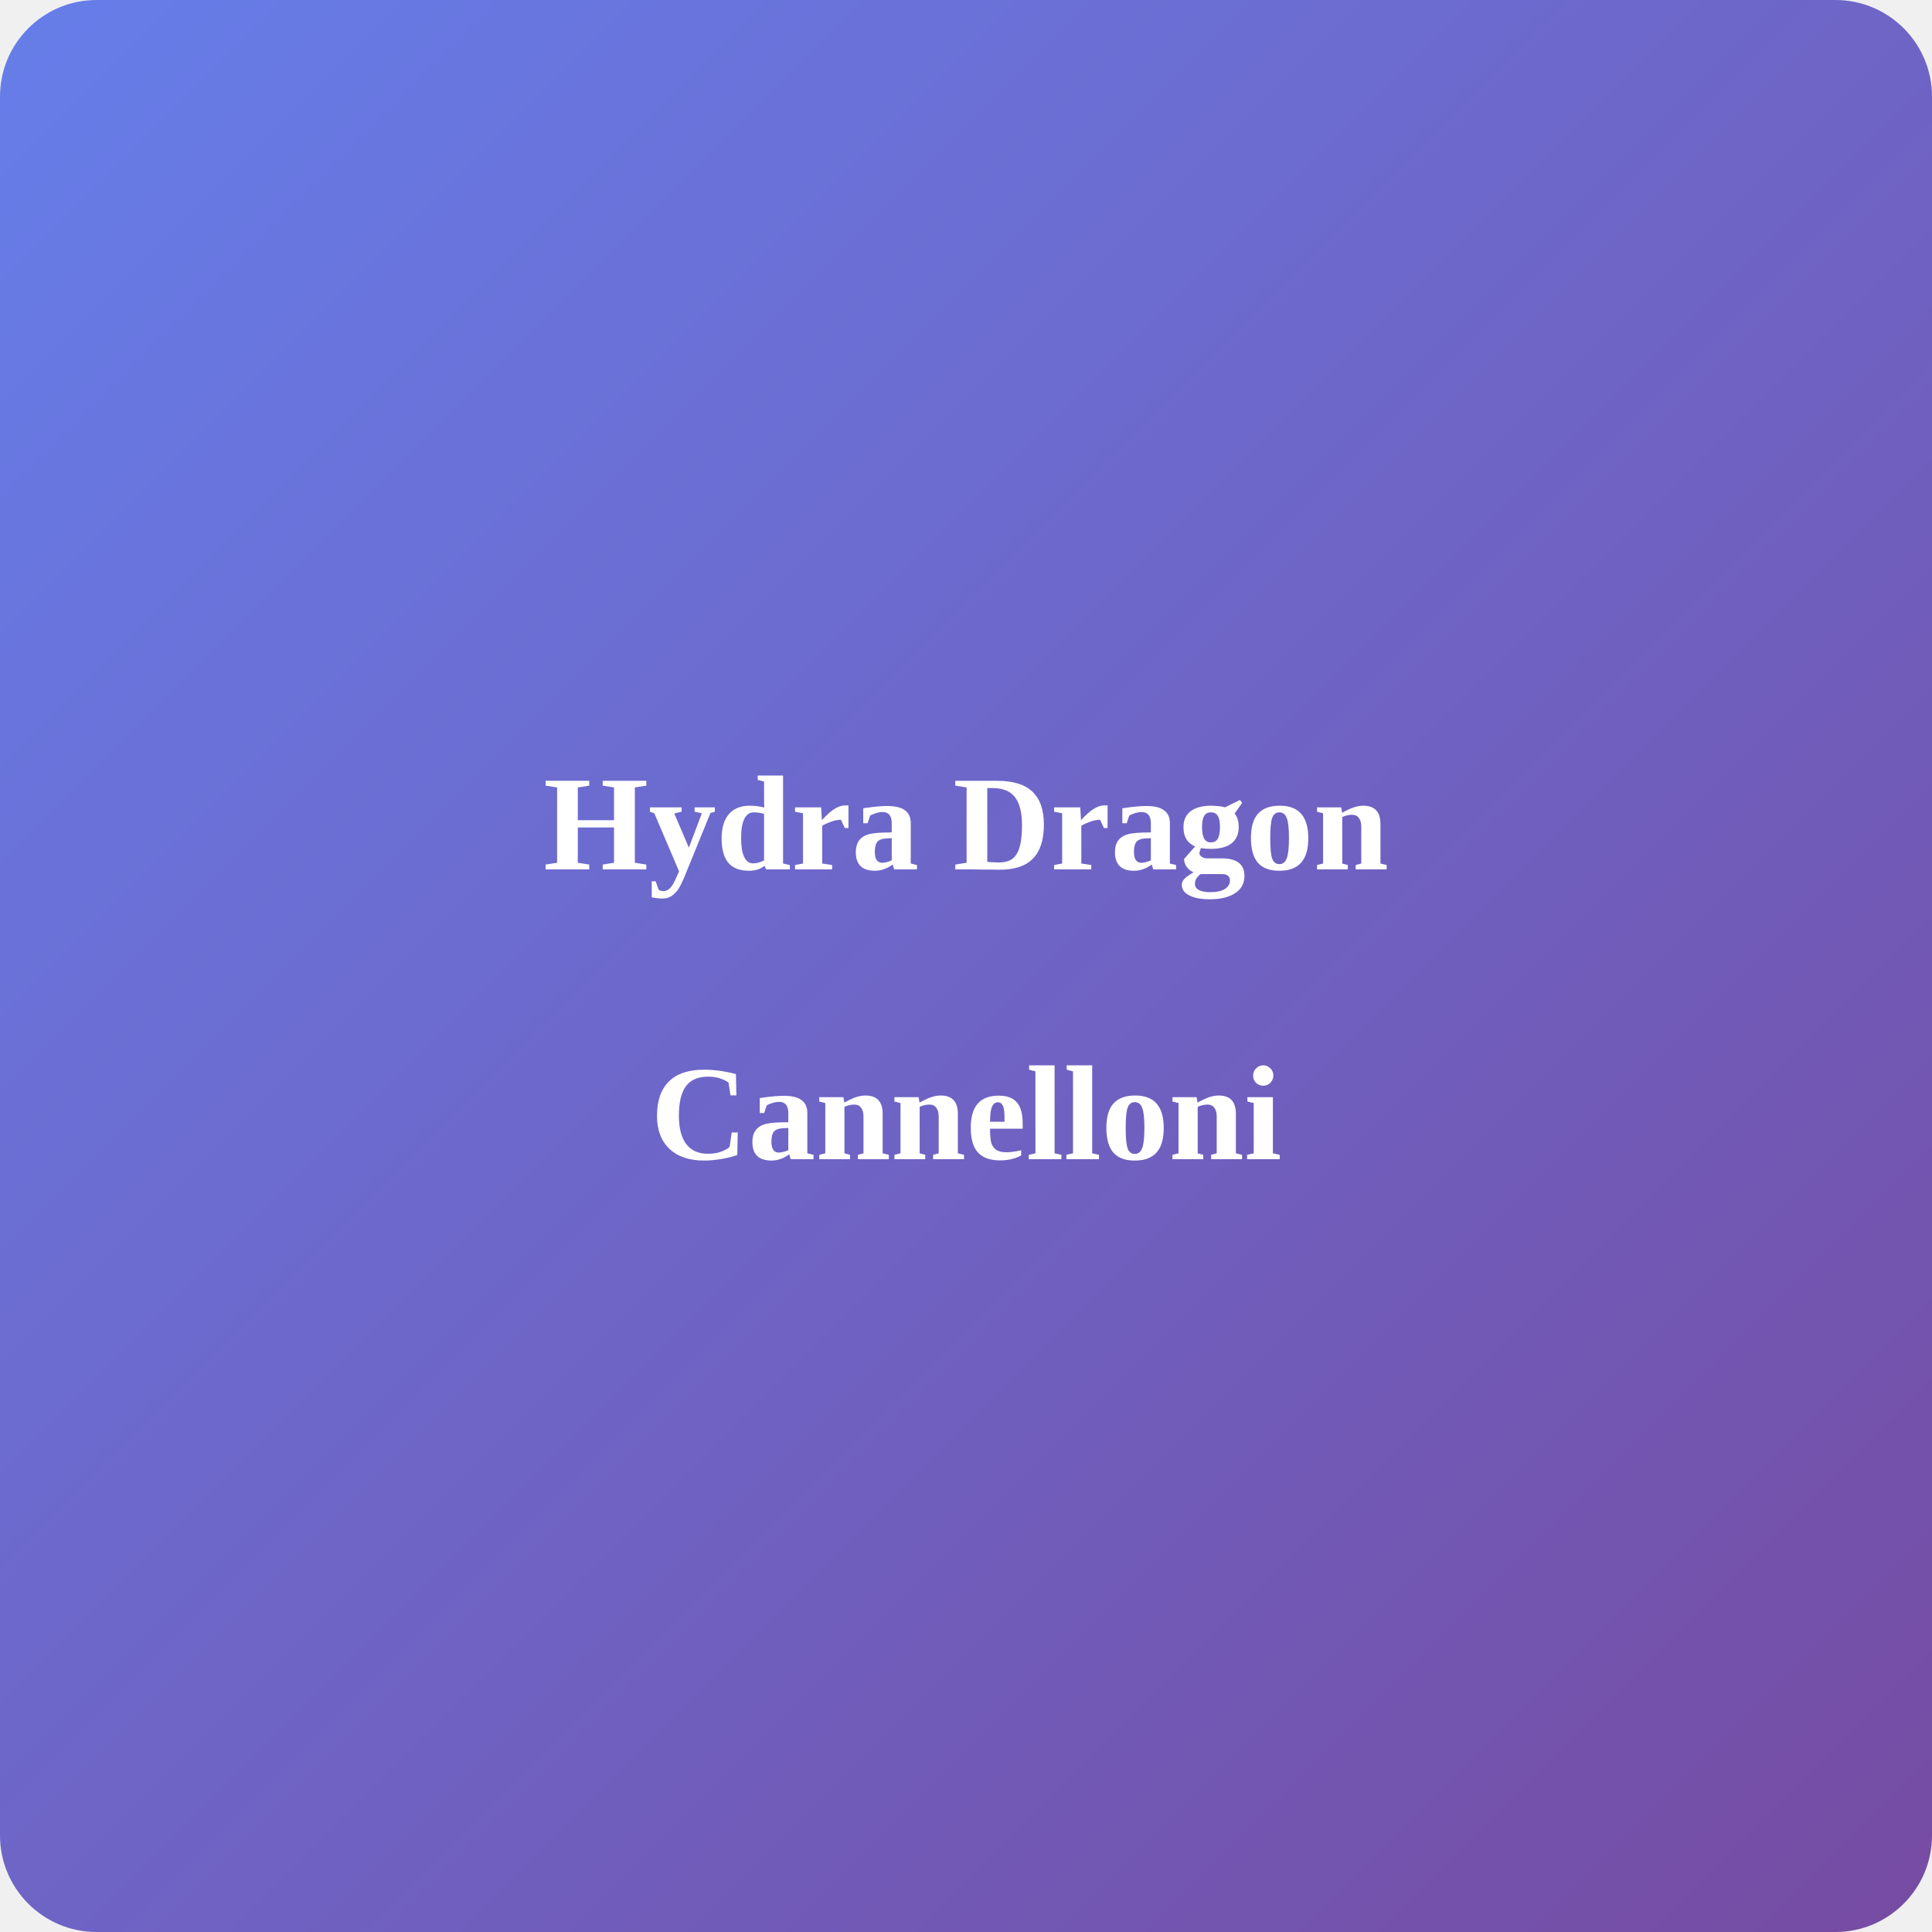
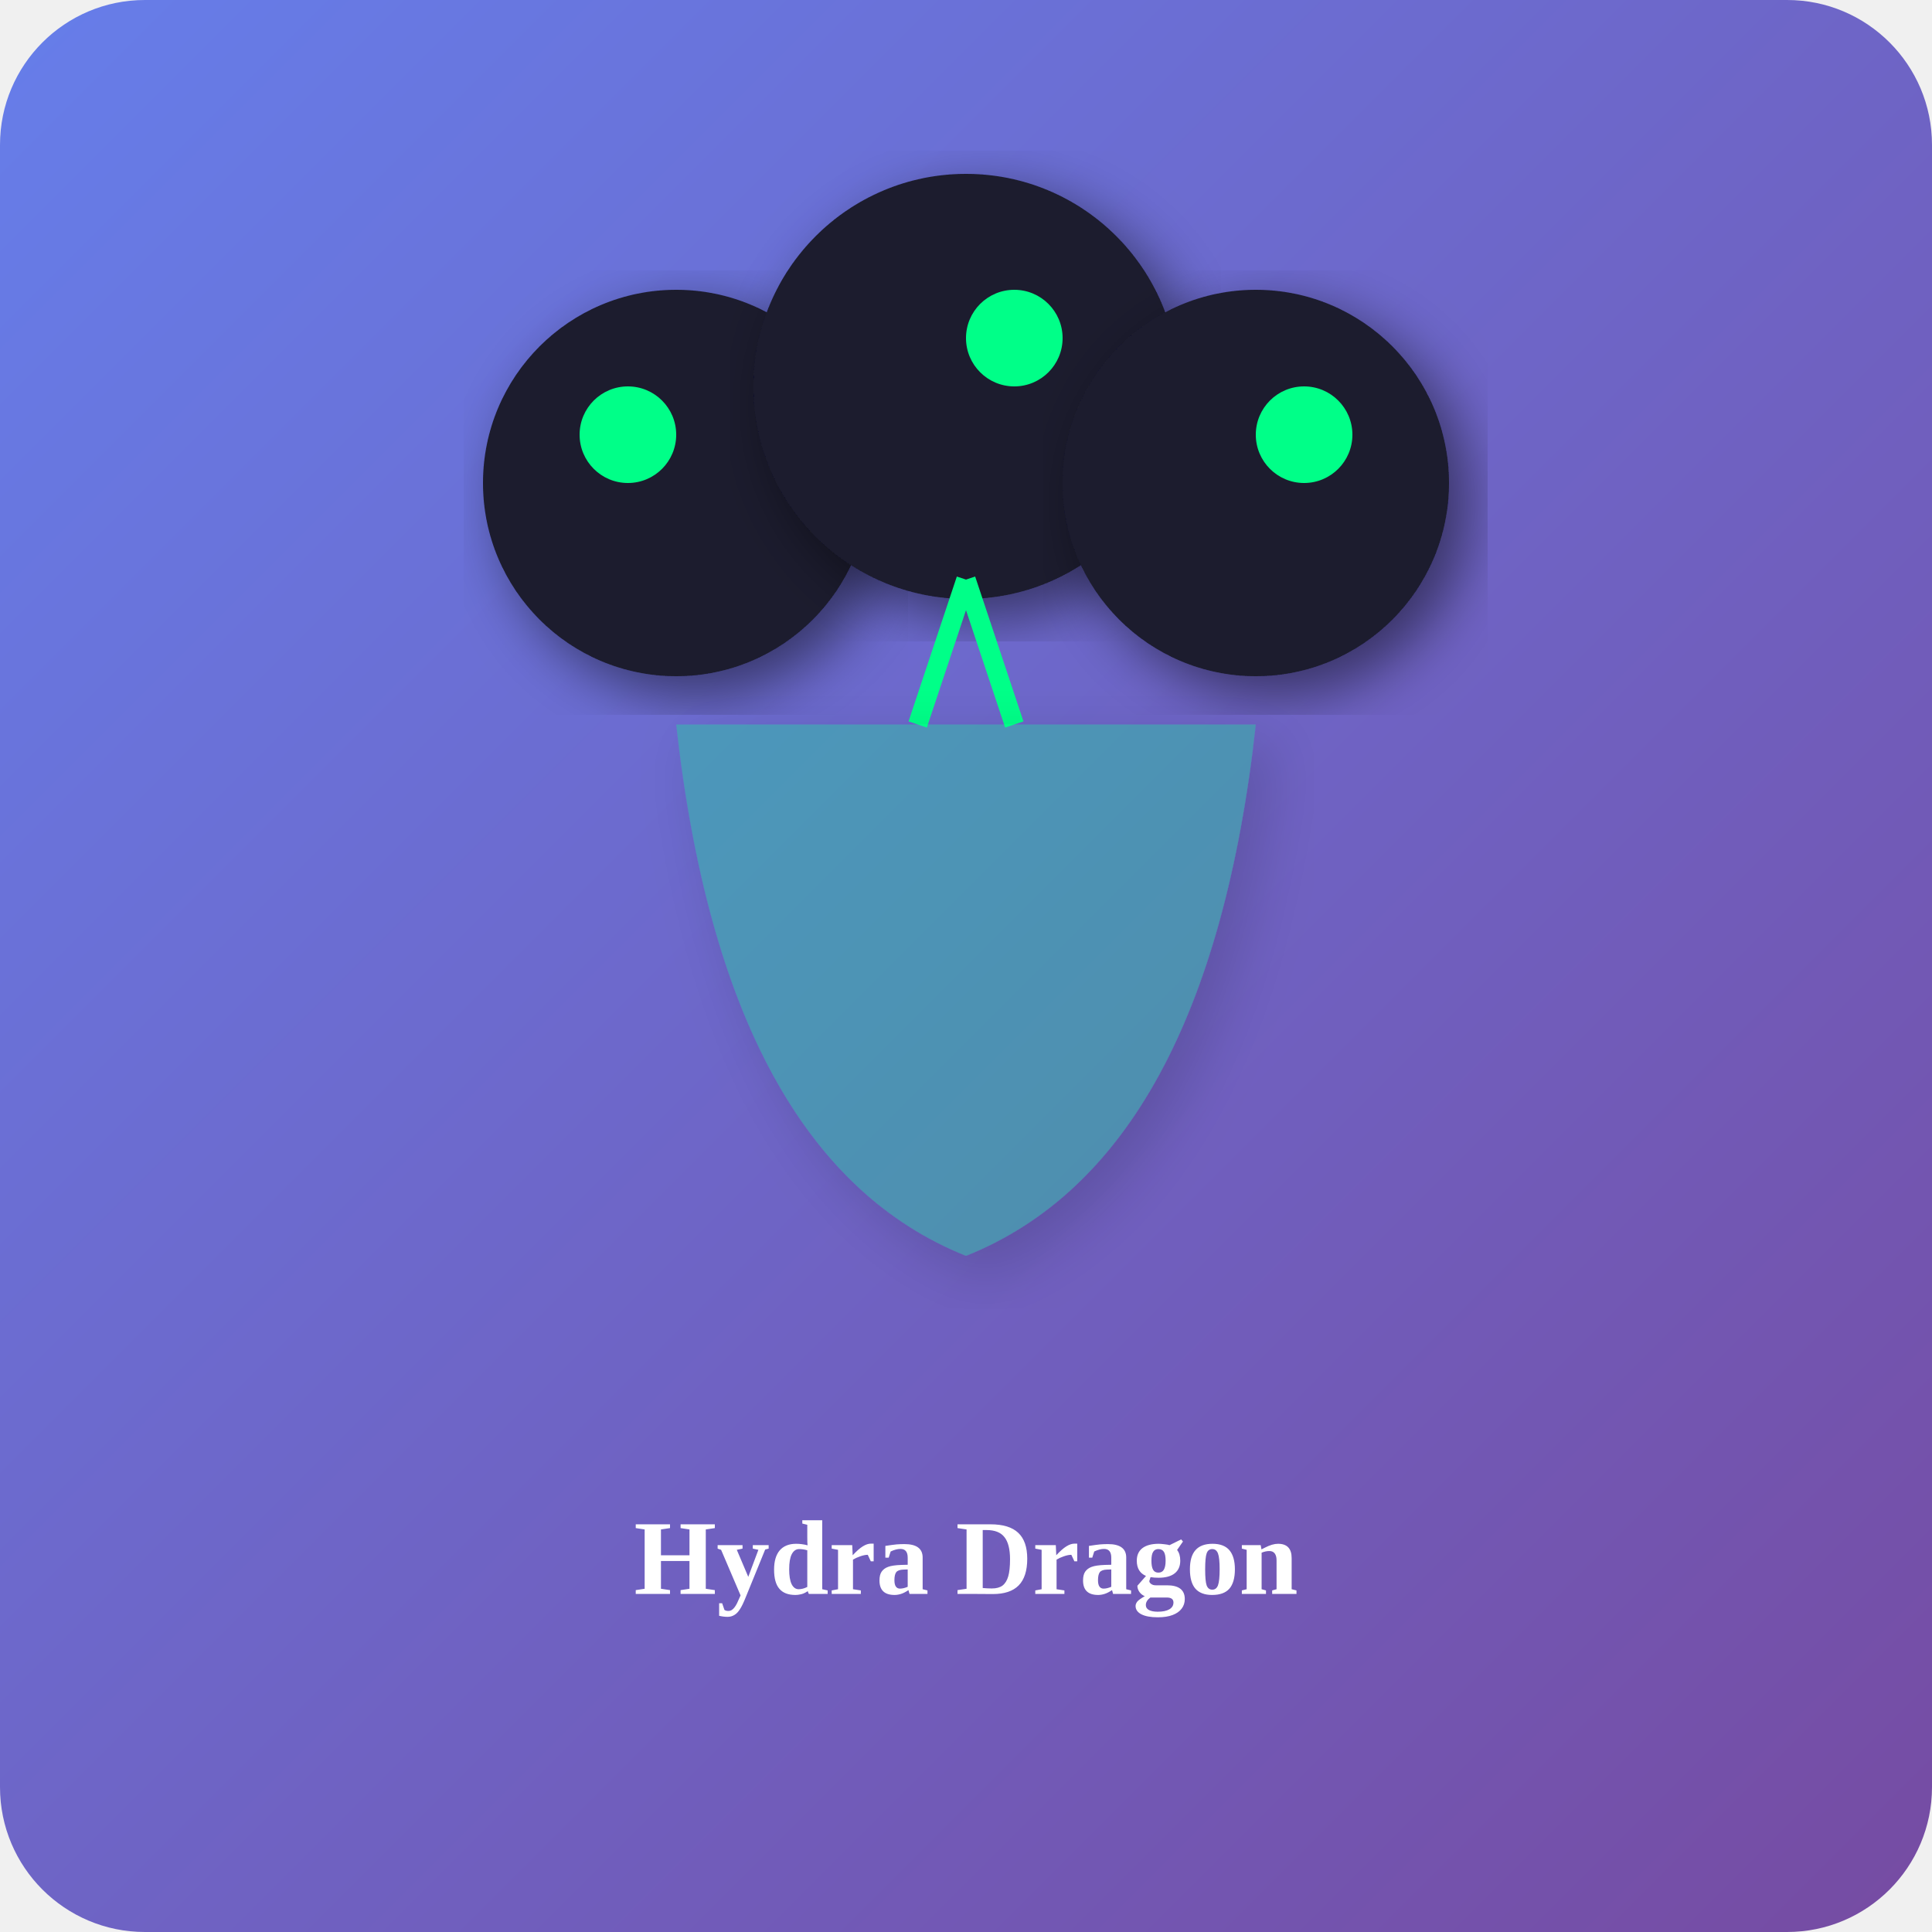
<svg xmlns="http://www.w3.org/2000/svg" viewBox="0 0 200 200">
  <defs>
    <linearGradient id="grad" x1="0%" y1="0%" x2="100%" y2="100%">
      <stop offset="0%" style="stop-color:#667eea;stop-opacity:1" />
      <stop offset="100%" style="stop-color:#764ba2;stop-opacity:1" />
    </linearGradient>
+     <filter id="shadow">
+       <feDropShadow dx="2" dy="2" stdDeviation="3" flood-opacity="0.5" />
+     </filter>
  </defs>
-   <rect width="200" height="200" fill="url(#grad)" rx="10" />
-   <text x="100" y="90" font-size="14" font-weight="bold" fill="white" text-anchor="middle">Hydra Dragon</text>
-   <text x="100" y="120" font-size="14" font-weight="bold" fill="white" text-anchor="middle">Cannelloni</text>
+   <rect width="200" height="200" fill="url(#grad)" rx="15" />
+   <circle cx="70" cy="50" r="20" fill="#1a1a2e" filter="url(#shadow)" />
+   <circle cx="100" cy="40" r="22" fill="#1a1a2e" filter="url(#shadow)" />
+   <circle cx="130" cy="50" r="20" fill="#1a1a2e" filter="url(#shadow)" />
+   <circle cx="65" cy="45" r="5" fill="#00ff88" />
+   <circle cx="105" cy="35" r="5" fill="#00ff88" />
+   <circle cx="135" cy="45" r="5" fill="#00ff88" />
+   <path d="M 100 60 L 95 75 M 100 60 L 105 75" stroke="#00ff88" stroke-width="2" fill="none" />
+   <path d="M 70 75 Q 75 120 100 130 Q 125 120 130 75" fill="#00ff88" opacity="0.3" filter="url(#shadow)" />
+   <text x="100" y="165" font-size="11" font-weight="bold" fill="white" text-anchor="middle">Hydra Dragon</text>
</svg>
